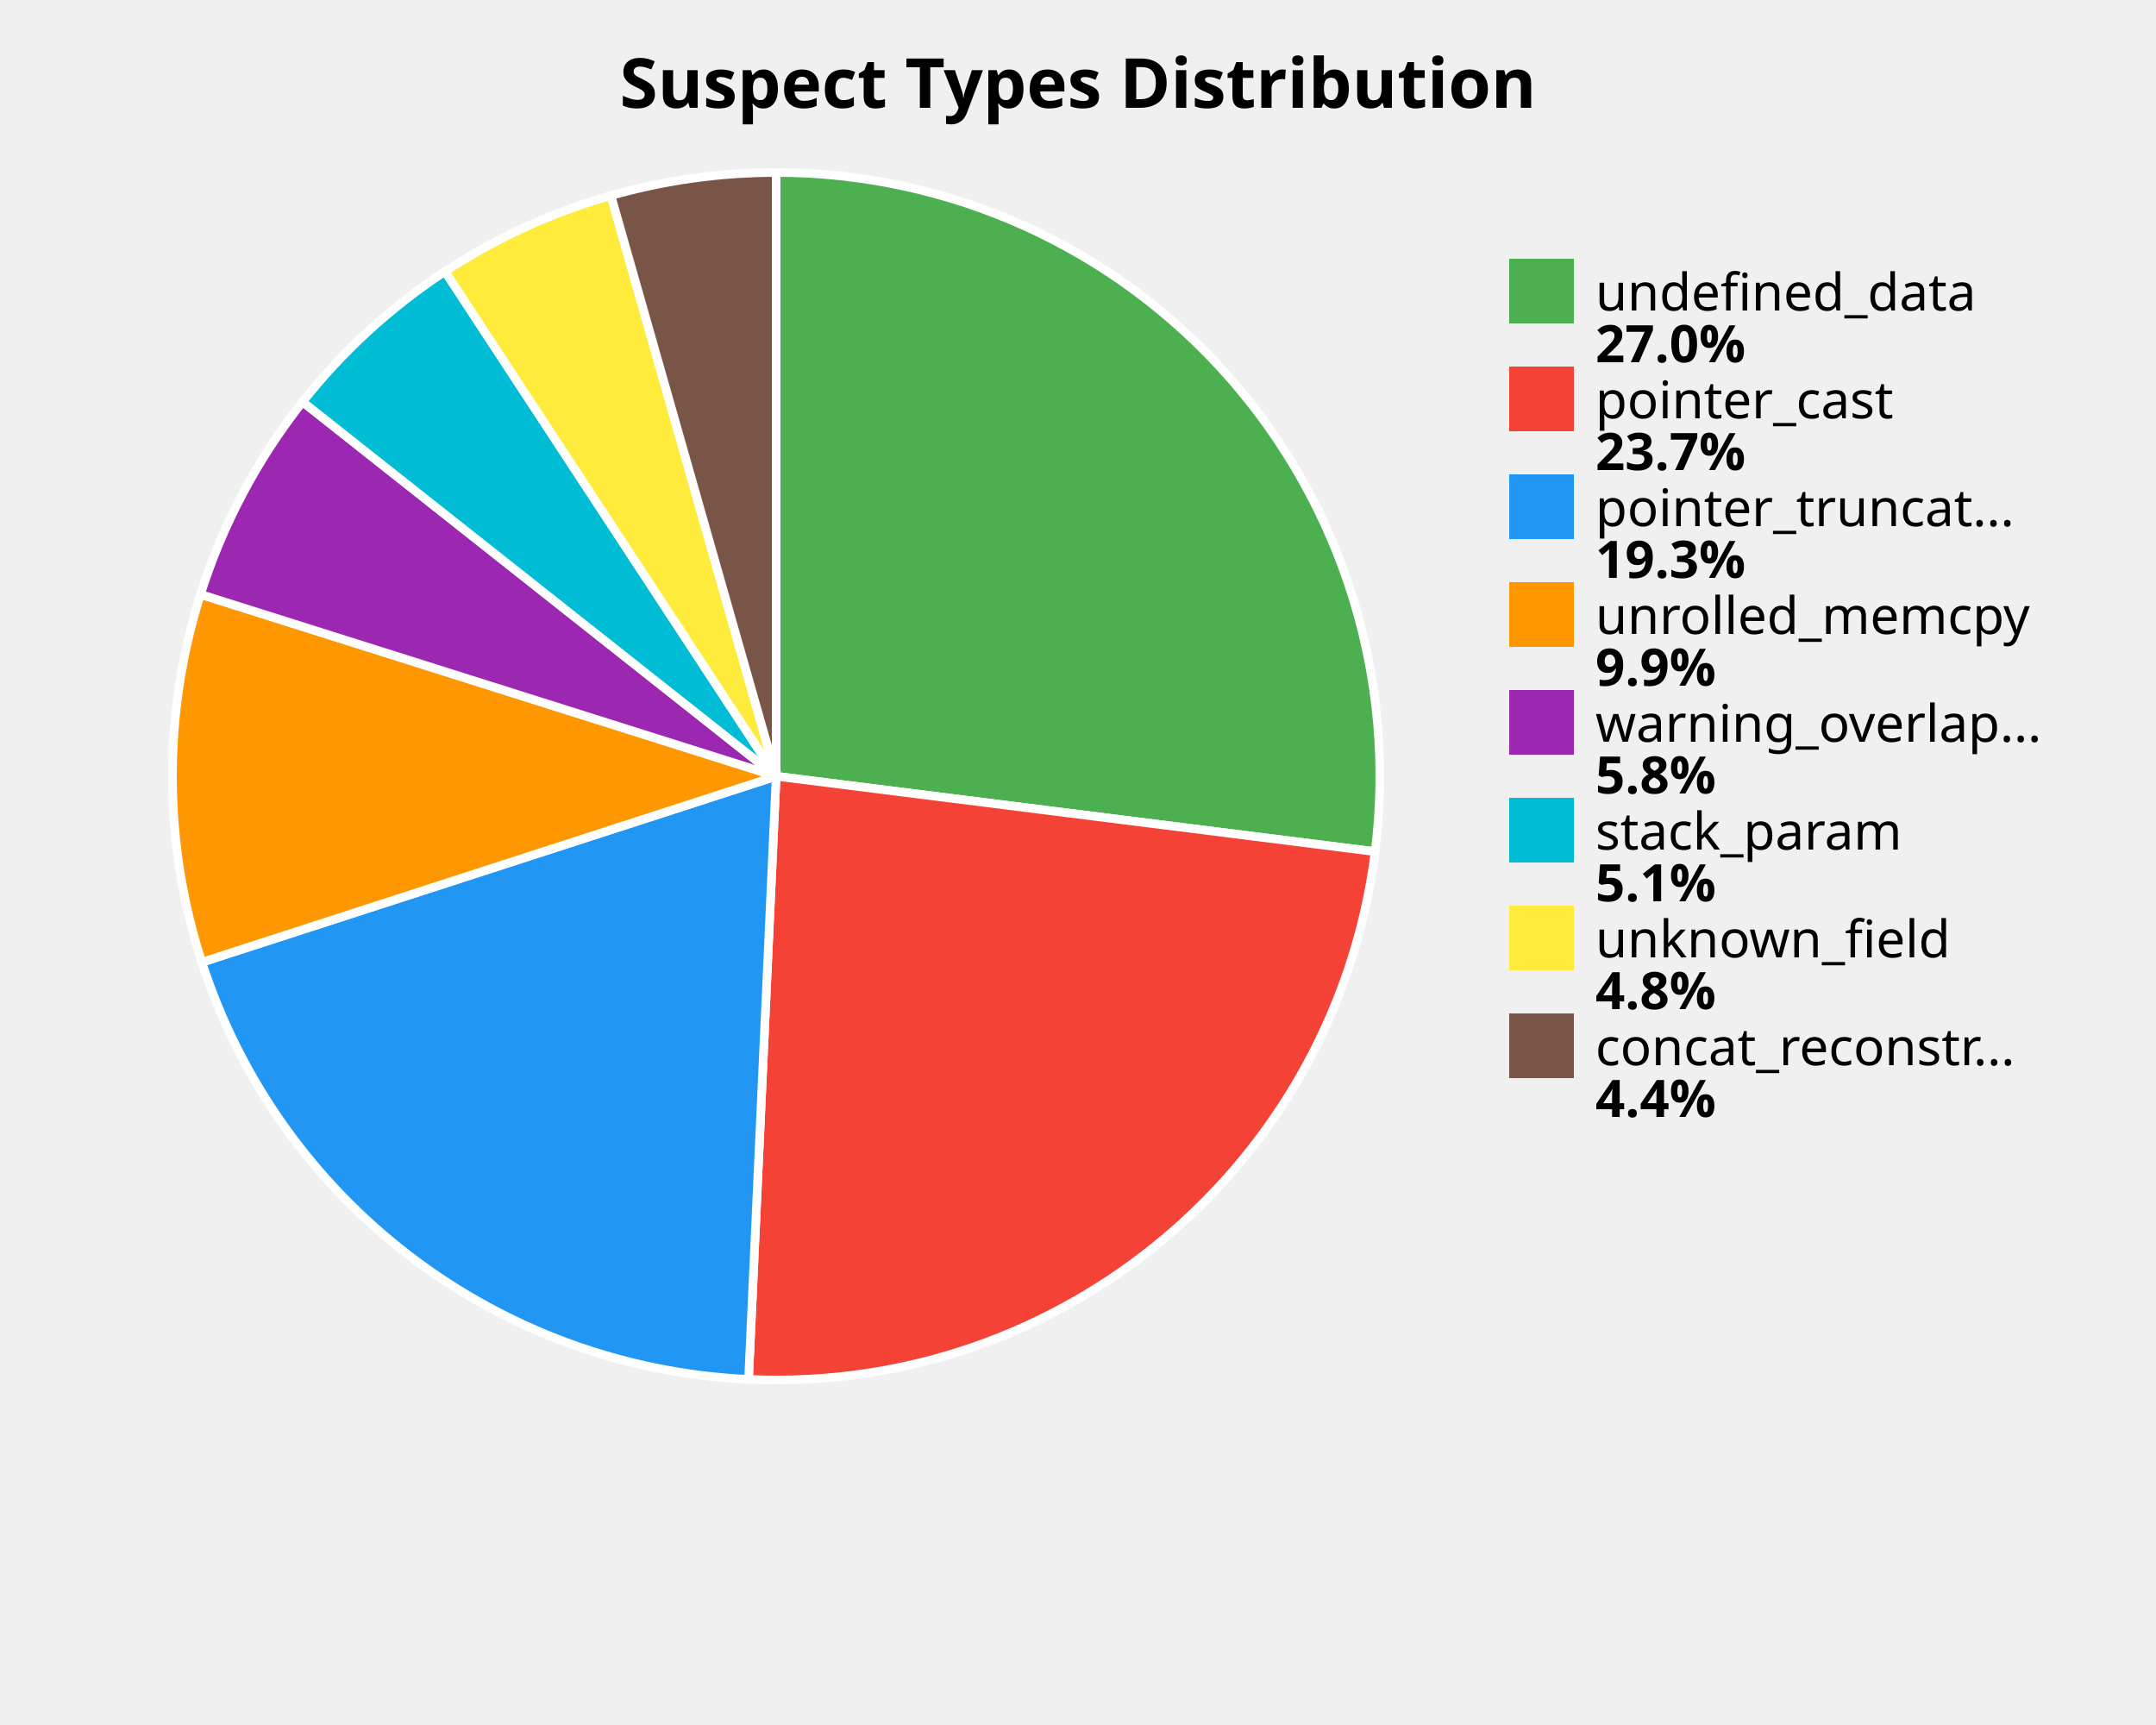
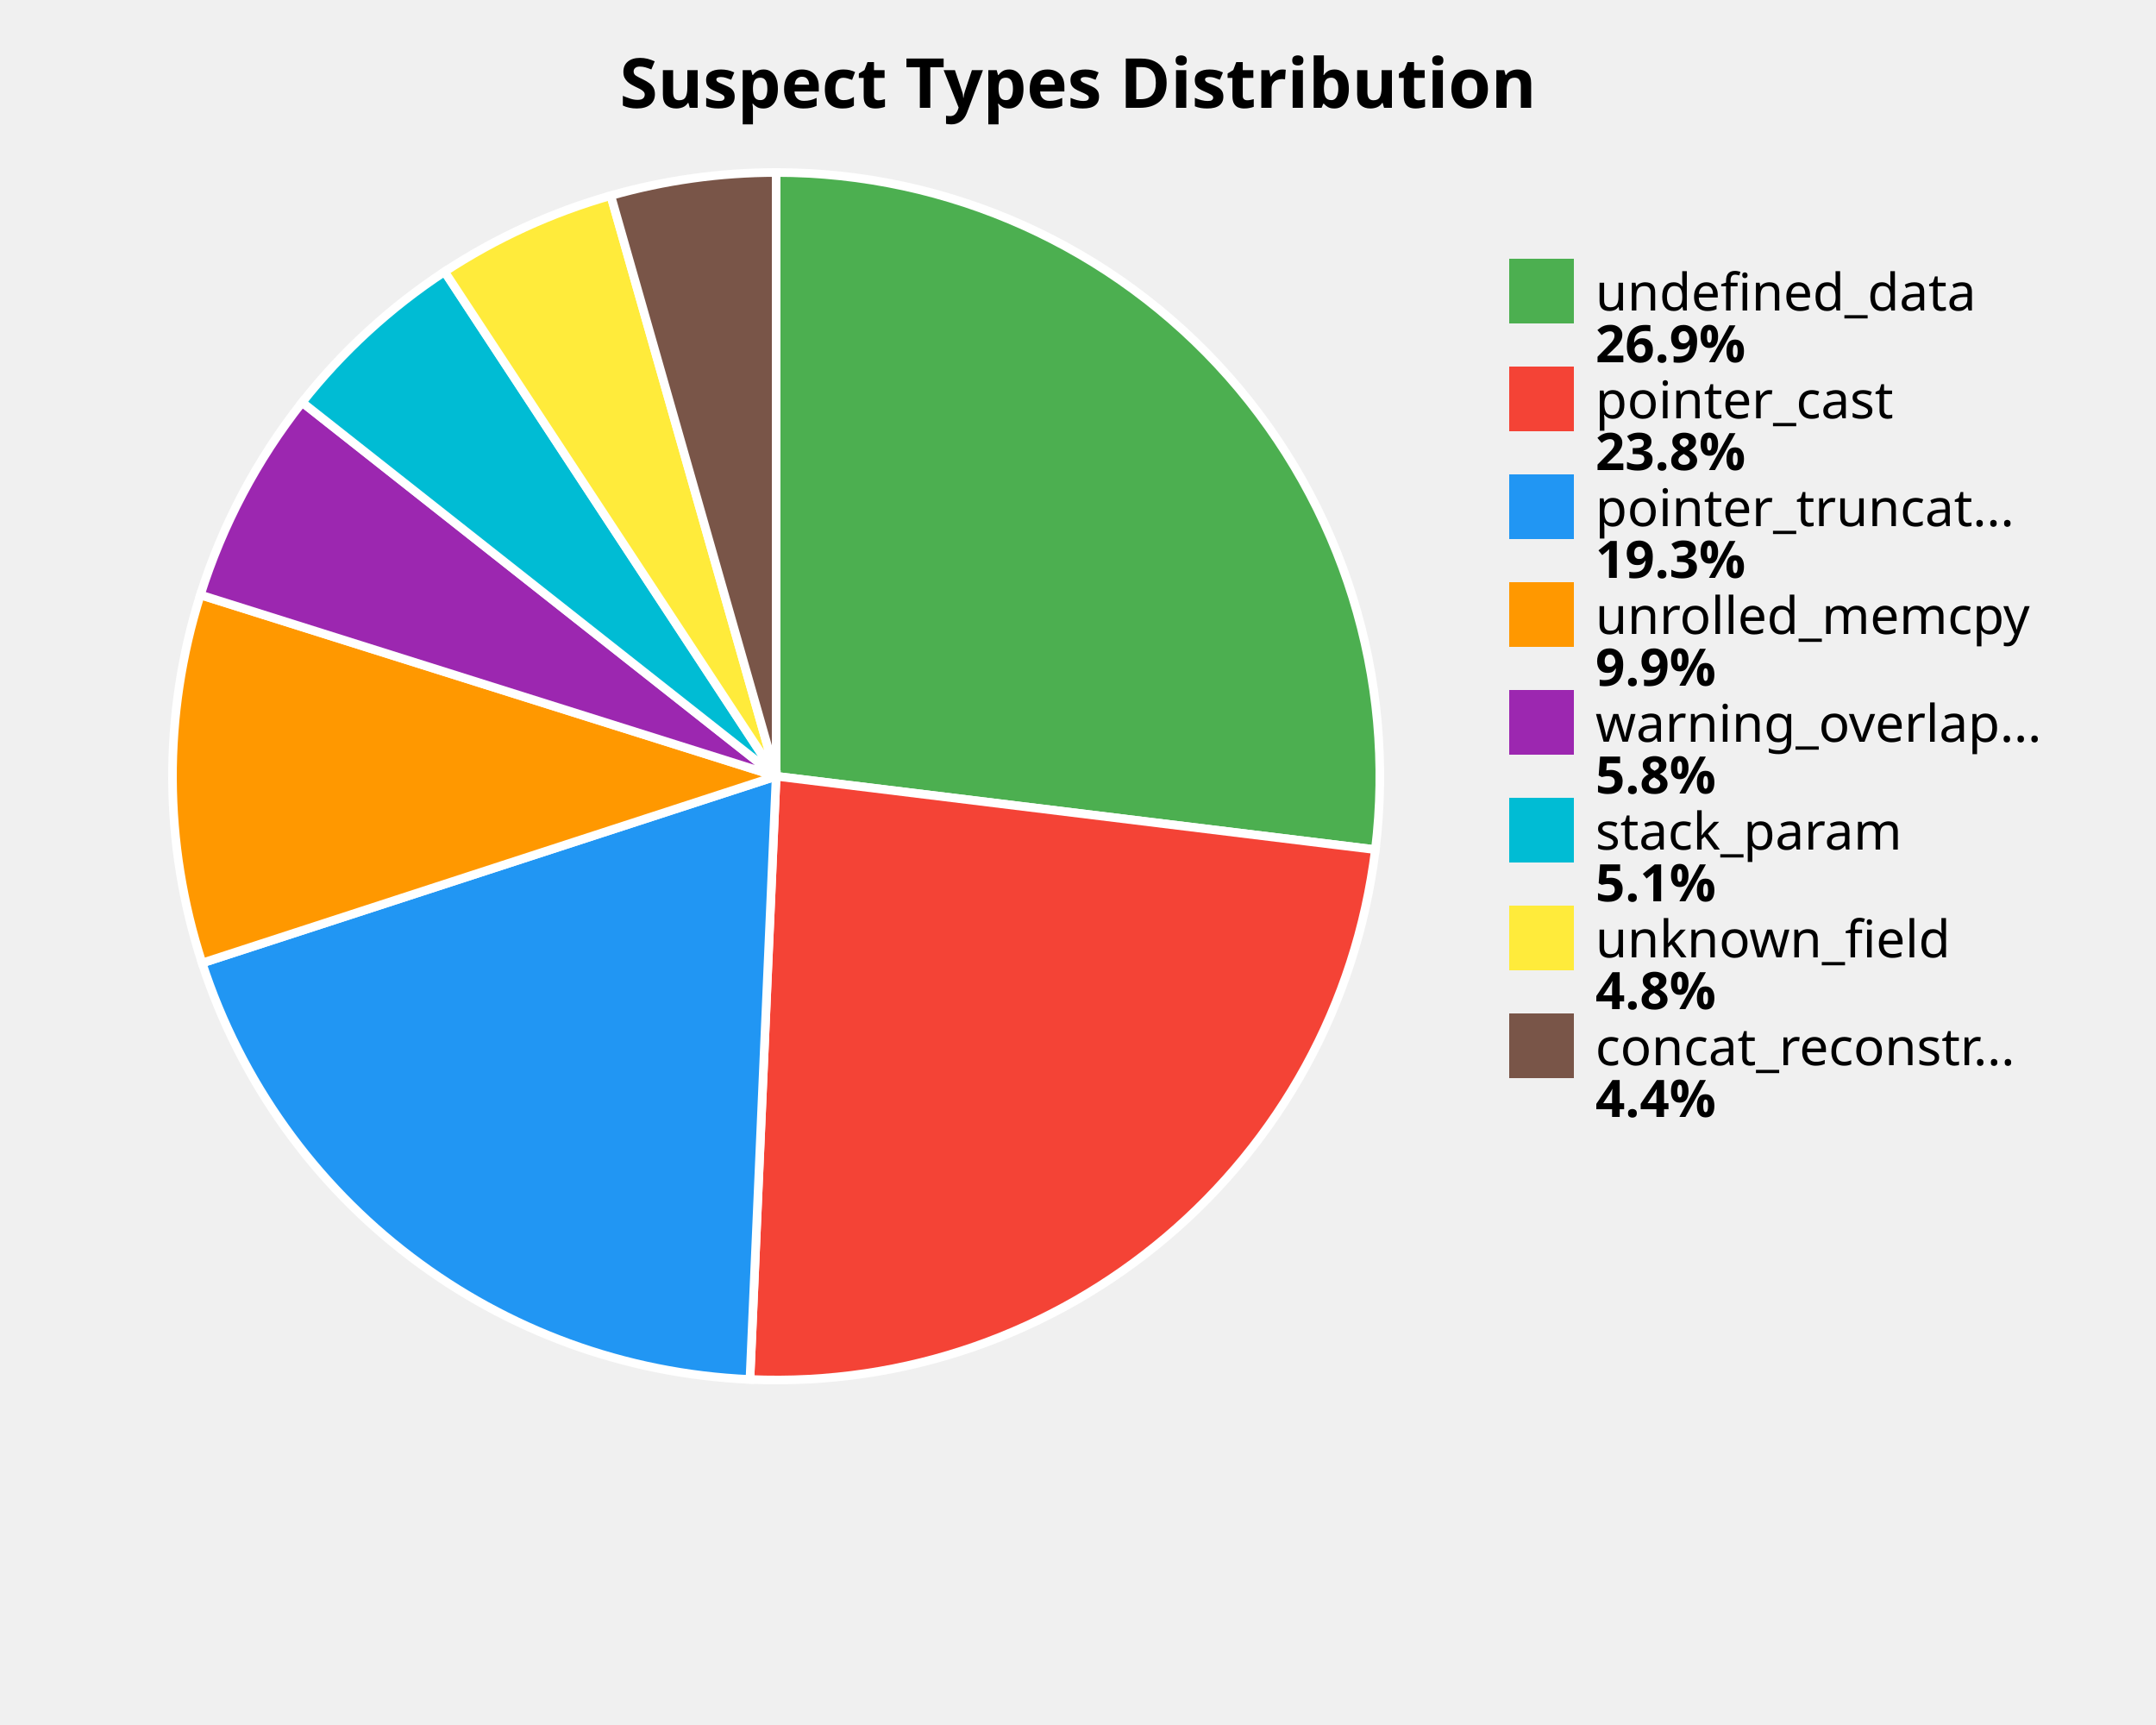
<svg xmlns="http://www.w3.org/2000/svg" width="500" height="400" viewBox="0 0 500 400">
  <style>
    .title { font: bold 16px sans-serif; }
    .label { font: 12px sans-serif; }
    .value { font: bold 12px sans-serif; }
  </style>
  <rect width="100%%" height="100%%" fill="white" />
  <text x="250" y="25" class="title" text-anchor="middle">Suspect Types Distribution</text>
-   <path d="M 180,180 L 180.00,40.00 A 140,140 0 0,1 318.90,197.48 Z" fill="#4CAF50" stroke="white" stroke-width="2" />
-   <path d="M 180,180 L 318.90,197.48 A 140,140 0 0,1 173.60,319.85 Z" fill="#F44336" stroke="white" stroke-width="2" />
-   <path d="M 180,180 L 173.60,319.85 A 140,140 0 0,1 46.81,223.13 Z" fill="#2196F3" stroke="white" stroke-width="2" />
-   <path d="M 180,180 L 46.81,223.13 A 140,140 0 0,1 46.50,137.82 Z" fill="#FF9800" stroke="white" stroke-width="2" />
-   <path d="M 180,180 L 46.50,137.82 A 140,140 0 0,1 70.17,93.18 Z" fill="#9C27B0" stroke="white" stroke-width="2" />
-   <path d="M 180,180 L 70.17,93.18 A 140,140 0 0,1 103.21,62.94 Z" fill="#00BCD4" stroke="white" stroke-width="2" />
-   <path d="M 180,180 L 103.21,62.94 A 140,140 0 0,1 141.68,45.35 Z" fill="#FFEB3B" stroke="white" stroke-width="2" />
-   <path d="M 180,180 L 141.68,45.35 A 140,140 0 0,1 180.00,40.00 Z" fill="#795548" stroke="white" stroke-width="2" />
+   <path d="M 180,180 L 180.00,40.00 A 140,140 0 0,1 318.96,197.02 Z" fill="#4CAF50" stroke="white" stroke-width="2" />
+   <path d="M 180,180 L 318.96,197.02 A 140,140 0 0,1 173.92,319.87 Z" fill="#F44336" stroke="white" stroke-width="2" />
+   <path d="M 180,180 L 173.92,319.87 A 140,140 0 0,1 46.87,223.31 Z" fill="#2196F3" stroke="white" stroke-width="2" />
+   <path d="M 180,180 L 46.87,223.31 A 140,140 0 0,1 46.47,137.95 Z" fill="#FF9800" stroke="white" stroke-width="2" />
+   <path d="M 180,180 L 46.47,137.95 A 140,140 0 0,1 70.07,93.30 Z" fill="#9C27B0" stroke="white" stroke-width="2" />
+   <path d="M 180,180 L 70.07,93.30 A 140,140 0 0,1 103.11,63.00 Z" fill="#00BCD4" stroke="white" stroke-width="2" />
+   <path d="M 180,180 L 103.11,63.00 A 140,140 0 0,1 141.65,45.36 Z" fill="#FFEB3B" stroke="white" stroke-width="2" />
+   <path d="M 180,180 L 141.65,45.36 A 140,140 0 0,1 180.00,40.00 Z" fill="#795548" stroke="white" stroke-width="2" />
  <rect x="350" y="60" width="15" height="15" fill="#4CAF50" />
  <text x="370" y="72" class="label">undefined_data</text>
-   <text x="370" y="84" class="value">27.0%</text>
+   <text x="370" y="84" class="value">26.9%</text>
  <rect x="350" y="85" width="15" height="15" fill="#F44336" />
  <text x="370" y="97" class="label">pointer_cast</text>
-   <text x="370" y="109" class="value">23.7%</text>
+   <text x="370" y="109" class="value">23.8%</text>
  <rect x="350" y="110" width="15" height="15" fill="#2196F3" />
  <text x="370" y="122" class="label">pointer_truncat...</text>
  <text x="370" y="134" class="value">19.3%</text>
  <rect x="350" y="135" width="15" height="15" fill="#FF9800" />
  <text x="370" y="147" class="label">unrolled_memcpy</text>
  <text x="370" y="159" class="value">9.9%</text>
  <rect x="350" y="160" width="15" height="15" fill="#9C27B0" />
  <text x="370" y="172" class="label">warning_overlap...</text>
  <text x="370" y="184" class="value">5.8%</text>
  <rect x="350" y="185" width="15" height="15" fill="#00BCD4" />
  <text x="370" y="197" class="label">stack_param</text>
  <text x="370" y="209" class="value">5.1%</text>
  <rect x="350" y="210" width="15" height="15" fill="#FFEB3B" />
  <text x="370" y="222" class="label">unknown_field</text>
  <text x="370" y="234" class="value">4.8%</text>
  <rect x="350" y="235" width="15" height="15" fill="#795548" />
  <text x="370" y="247" class="label">concat_reconstr...</text>
  <text x="370" y="259" class="value">4.4%</text>
</svg>
